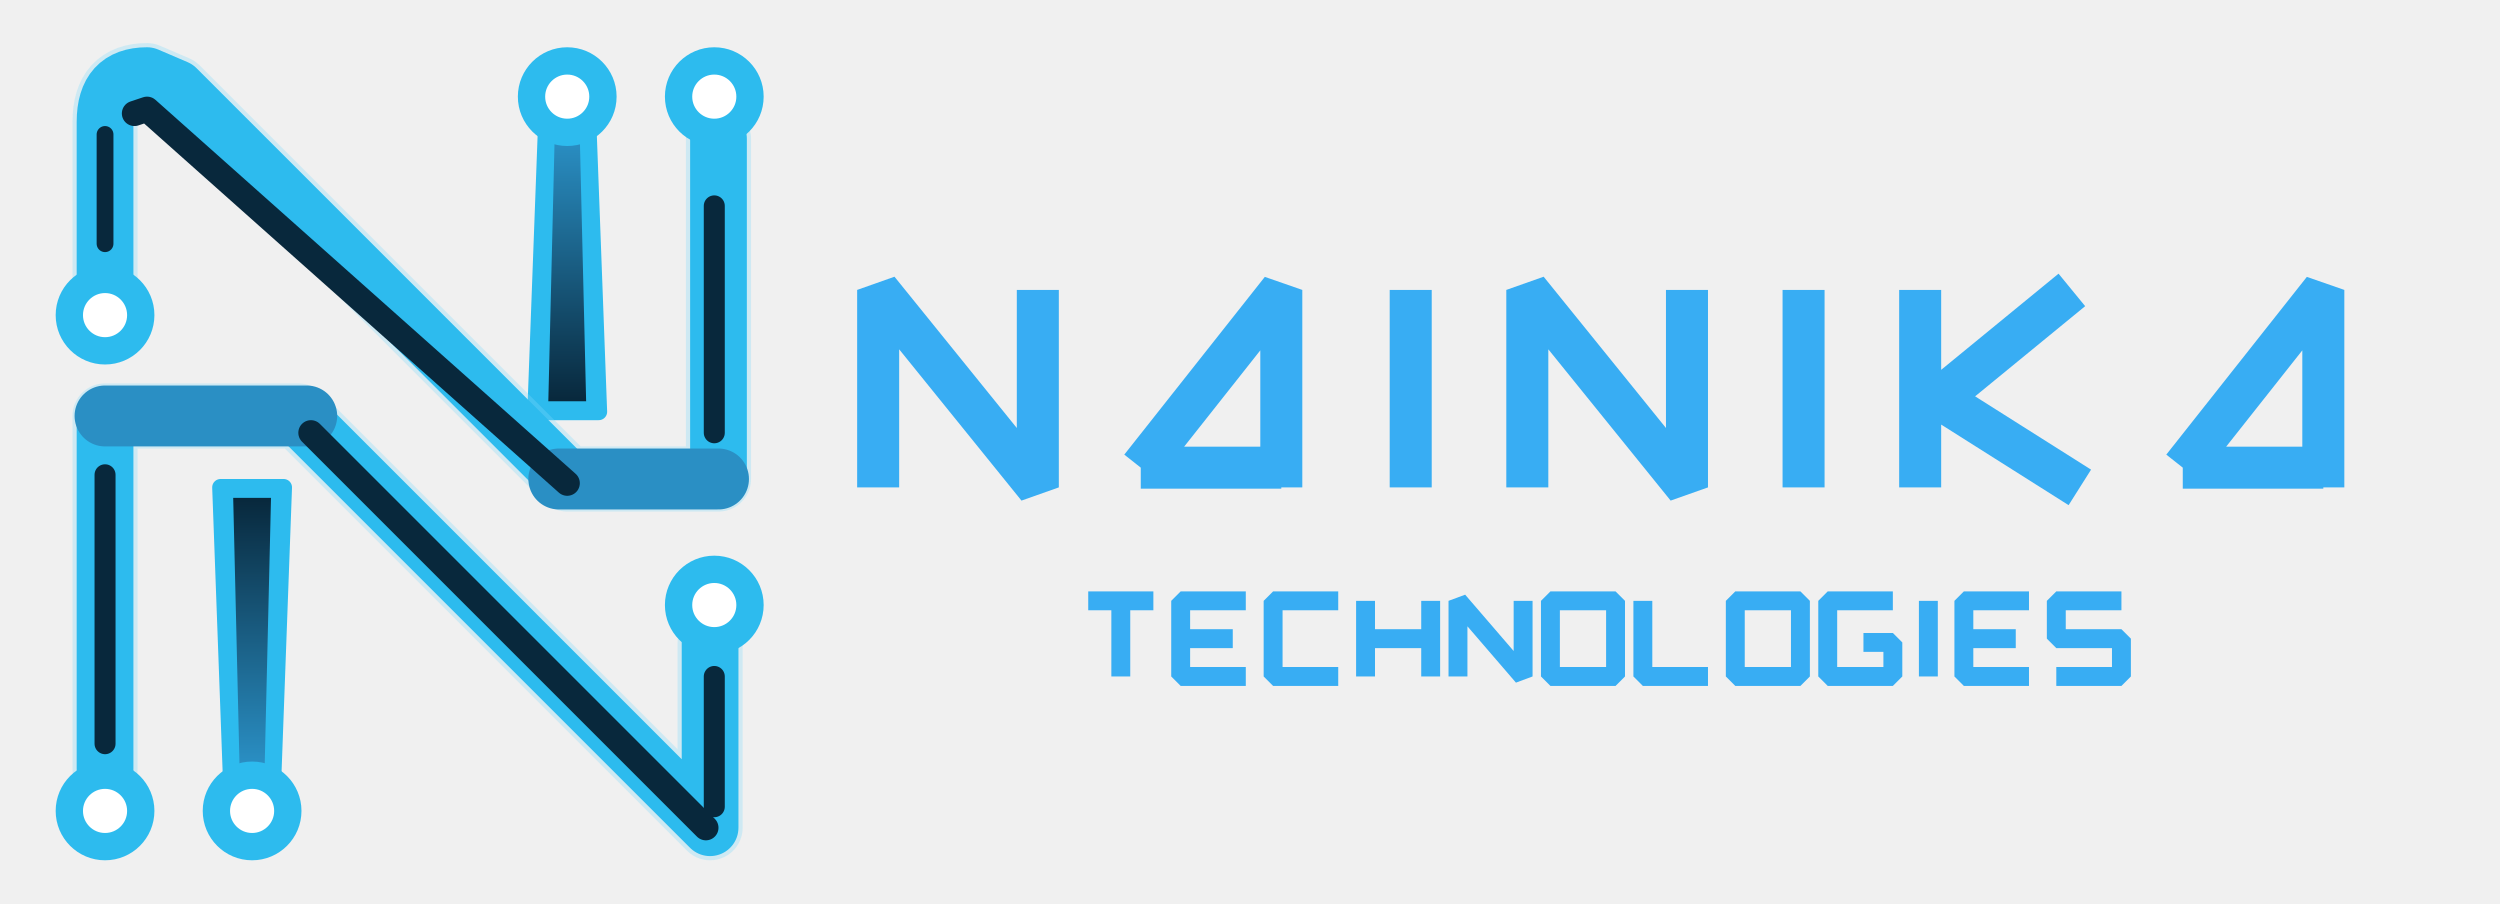
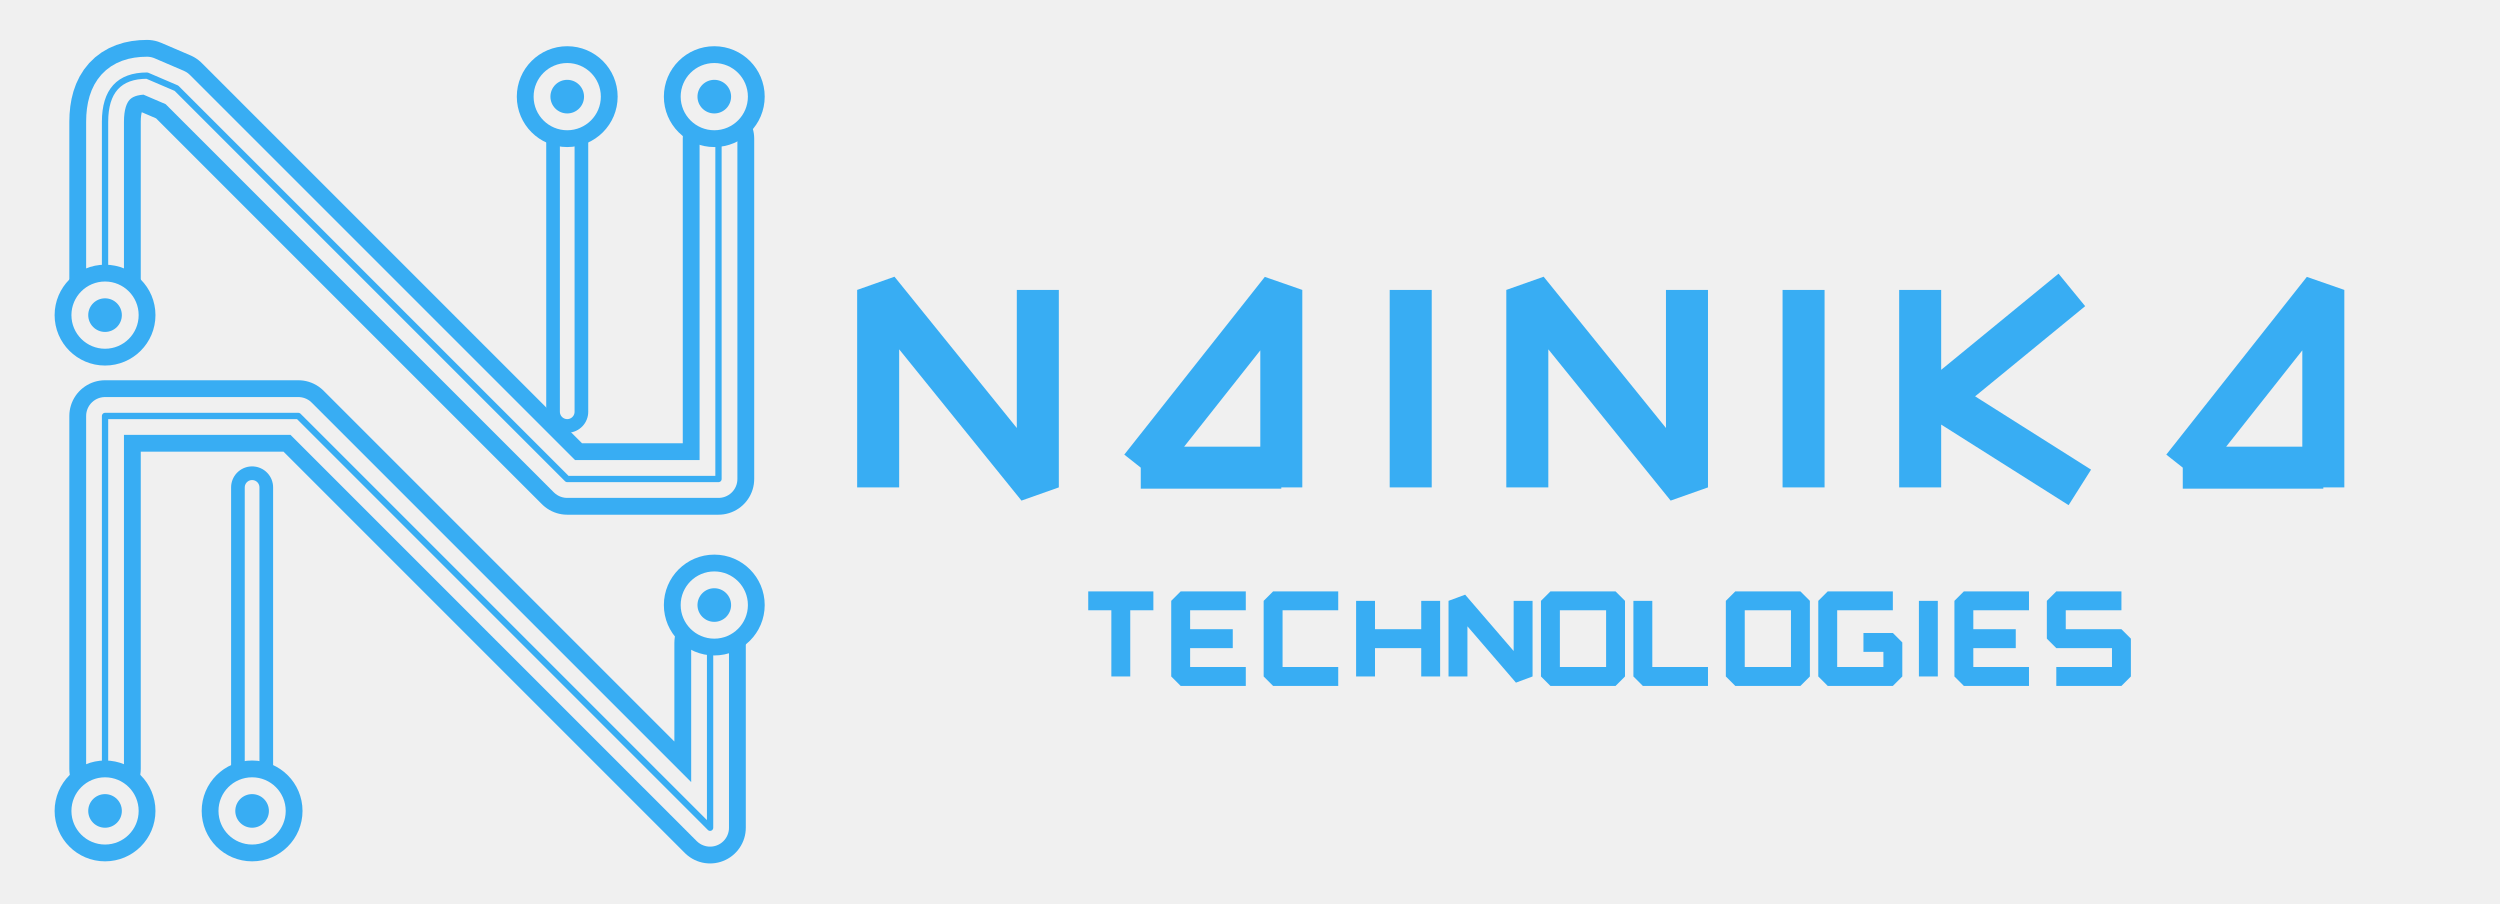
<svg xmlns="http://www.w3.org/2000/svg" viewBox="30 30 1190 430">
  <defs>
-     <linearGradient id="stub1" x1="0" y1="0" x2="0" y2="1">
-       <stop offset="0" stop-color="#2A8FC4" />
-       <stop offset="1" stop-color="#08283C" />
-     </linearGradient>
-     <linearGradient id="stub2" x1="0" y1="1" x2="0" y2="0">
-       <stop offset="0" stop-color="#2A8FC4" />
-       <stop offset="1" stop-color="#08283C" />
-     </linearGradient>
+     <mask id="n-mask" maskUnits="userSpaceOnUse" x="0" y="0" width="450" height="500">
+       <rect x="0" y="0" width="450" height="500" fill="#000" />
+       <path d="M300 76V226" fill="none" stroke="#fff" stroke-width="20" stroke-linecap="round" stroke-linejoin="round" />
+       <path d="M150 416V262" fill="none" stroke="#fff" stroke-width="20" stroke-linecap="round" stroke-linejoin="round" />
+       <path d="M80 178V88Q80 66 100 66L114 72L300 258H372V96" fill="none" stroke="#fff" stroke-width="34" stroke-linecap="round" stroke-linejoin="round" />
+       <path d="M80 396V228H172L368 424V336" fill="none" stroke="#fff" stroke-width="34" stroke-linecap="round" stroke-linejoin="round" />
+       <path d="M300 76V226" fill="none" stroke="#000" stroke-width="7" stroke-linecap="round" stroke-linejoin="round" />
+       <path d="M150 416V262" fill="none" stroke="#000" stroke-width="7" stroke-linecap="round" stroke-linejoin="round" />
+       <path d="M80 178V88Q80 66 100 66L114 72L300 258H372V96" fill="none" stroke="#000" stroke-width="18" stroke-linecap="round" stroke-linejoin="round" />
+       <path d="M80 396V228H172L368 424V336" fill="none" stroke="#000" stroke-width="18" stroke-linecap="round" stroke-linejoin="round" />
+       <path data-c="1" d="M80 178V88Q80 66 100 66L114 72L300 258H372V96" fill="none" stroke="#fff" stroke-width="3" stroke-linecap="round" stroke-linejoin="round" />
+       <path data-c="1" d="M80 396V228H172L368 424V336" fill="none" stroke="#fff" stroke-width="3" stroke-linecap="round" stroke-linejoin="round" />
+       <circle cx="80" cy="180" r="20" fill="#000" />
+       <circle cx="300" cy="76" r="20" fill="#000" />
+       <circle cx="370" cy="76" r="20" fill="#000" />
+       <circle cx="370" cy="318" r="20" fill="#000" />
+       <circle cx="80" cy="416" r="20" fill="#000" />
+       <circle cx="150" cy="416" r="20" fill="#000" />
+     </mask>
  </defs>
-   <path d="M290 92L285 226H315L310 92Z" fill="#2DBBEE" stroke="#2DBBEE" stroke-width="8" stroke-linejoin="round" />
-   <path d="M294 96L291 221H309L306 96Z" fill="url(#stub1)" />
-   <path d="M140 398L135 262H165L160 398Z" fill="#2DBBEE" stroke="#2DBBEE" stroke-width="8" stroke-linejoin="round" />
-   <path d="M144 394L141 267H159L156 394Z" fill="url(#stub2)" />
-   <path d="M80 178V88Q80 66 100 66L114 72L300 258H372V96" fill="none" stroke="#7FDBFA" stroke-width="31" stroke-linecap="round" stroke-linejoin="round" opacity=".3" />
-   <path d="M80 396V228H172L368 424V336" fill="none" stroke="#7FDBFA" stroke-width="31" stroke-linecap="round" stroke-linejoin="round" opacity=".3" />
-   <path d="M80 178V88Q80 66 100 66L114 72L300 258H372V96" fill="none" stroke="#2DBBEE" stroke-width="27" stroke-linecap="round" stroke-linejoin="round" />
-   <path d="M80 396V228H172L368 424V336" fill="none" stroke="#2DBBEE" stroke-width="27" stroke-linecap="round" stroke-linejoin="round" />
-   <path d="M296 258H372" fill="none" stroke="#2A8FC4" stroke-width="29" stroke-linecap="round" stroke-linejoin="round" />
-   <path d="M80 228H176" fill="none" stroke="#2A8FC4" stroke-width="29" stroke-linecap="round" stroke-linejoin="round" />
-   <path d="M94 84L100 82L300 260" fill="none" stroke="#08283C" stroke-width="12" stroke-linecap="round" stroke-linejoin="round" />
-   <path d="M178 236L366 424" fill="none" stroke="#08283C" stroke-width="12" stroke-linecap="round" stroke-linejoin="round" />
-   <path d="M370 128V236" fill="none" stroke="#08283C" stroke-width="10" stroke-linecap="round" stroke-linejoin="round" />
-   <path d="M80 256V384" fill="none" stroke="#08283C" stroke-width="10" stroke-linecap="round" stroke-linejoin="round" />
-   <path d="M80 94V146" fill="none" stroke="#08283C" stroke-width="8" stroke-linecap="round" stroke-linejoin="round" />
-   <path d="M370 352V414" fill="none" stroke="#08283C" stroke-width="10" stroke-linecap="round" stroke-linejoin="round" />
-   <circle cx="80" cy="180" r="17" fill="#fff" stroke="#2DBBEE" stroke-width="13" />
-   <circle cx="300" cy="76" r="17" fill="#fff" stroke="#2DBBEE" stroke-width="13" />
-   <circle cx="370" cy="76" r="17" fill="#fff" stroke="#2DBBEE" stroke-width="13" />
-   <circle cx="370" cy="318" r="17" fill="#fff" stroke="#2DBBEE" stroke-width="13" />
-   <circle cx="80" cy="416" r="17" fill="#fff" stroke="#2DBBEE" stroke-width="13" />
-   <circle cx="150" cy="416" r="17" fill="#fff" stroke="#2DBBEE" stroke-width="13" />
+   <rect x="0" y="0" width="450" height="500" fill="#38ADF3" mask="url(#n-mask)" />
+   <circle cx="80" cy="180" r="20" fill="none" stroke="#38ADF3" stroke-width="8" />
+   <circle cx="80" cy="180" r="8" fill="#38ADF3" />
+   <circle cx="300" cy="76" r="20" fill="none" stroke="#38ADF3" stroke-width="8" />
+   <circle cx="300" cy="76" r="8" fill="#38ADF3" />
+   <circle cx="370" cy="76" r="20" fill="none" stroke="#38ADF3" stroke-width="8" />
+   <circle cx="370" cy="76" r="8" fill="#38ADF3" />
+   <circle cx="370" cy="318" r="20" fill="none" stroke="#38ADF3" stroke-width="8" />
+   <circle cx="370" cy="318" r="8" fill="#38ADF3" />
+   <circle cx="80" cy="416" r="20" fill="none" stroke="#38ADF3" stroke-width="8" />
+   <circle cx="80" cy="416" r="8" fill="#38ADF3" />
+   <circle cx="150" cy="416" r="20" fill="none" stroke="#38ADF3" stroke-width="8" />
+   <circle cx="150" cy="416" r="8" fill="#38ADF3" />
  <path d="M448.0 262.0V168.0L524.0 262.0V168.0" fill="none" stroke="#38ADF3" stroke-width="20" stroke-linecap="butt" stroke-linejoin="bevel" />
  <path d="M573.0 252.6L639.9 168.0V262.0M573.0 252.6H639.9" fill="none" stroke="#38ADF3" stroke-width="20" stroke-linecap="butt" stroke-linejoin="bevel" />
  <path d="M701.5 168.0V262.0" fill="none" stroke="#38ADF3" stroke-width="20" stroke-linecap="butt" stroke-linejoin="bevel" />
  <path d="M757.0 262.0V168.0L833.0 262.0V168.0" fill="none" stroke="#38ADF3" stroke-width="20" stroke-linecap="butt" stroke-linejoin="bevel" />
  <path d="M888.5 168.0V262.0" fill="none" stroke="#38ADF3" stroke-width="20" stroke-linecap="butt" stroke-linejoin="bevel" />
  <path d="M944.0 168.0V262.0M1016.2 168.0L953.1 219.7L1020.0 262.0" fill="none" stroke="#38ADF3" stroke-width="20" stroke-linecap="butt" stroke-linejoin="bevel" />
  <path d="M1069.0 252.6L1135.9 168.0V262.0M1069.0 252.6H1135.9" fill="none" stroke="#38ADF3" stroke-width="20" stroke-linecap="butt" stroke-linejoin="bevel" />
  <path d="M548.0 316.0H579.0M563.5 316.0V352.0" fill="none" stroke="#38ADF3" stroke-width="9" stroke-linecap="butt" stroke-linejoin="bevel" />
  <path d="M623.0 316.0H592.0V352.0H623.0M592.0 334.0H616.8" fill="none" stroke="#38ADF3" stroke-width="9" stroke-linecap="butt" stroke-linejoin="bevel" />
  <path d="M667.0 316.0H636.0V352.0H667.0" fill="none" stroke="#38ADF3" stroke-width="9" stroke-linecap="butt" stroke-linejoin="bevel" />
  <path d="M680.0 316.0V352.0M711.0 316.0V352.0M680.0 334.0H711.0" fill="none" stroke="#38ADF3" stroke-width="9" stroke-linecap="butt" stroke-linejoin="bevel" />
  <path d="M724.0 352.0V316.0L755.0 352.0V316.0" fill="none" stroke="#38ADF3" stroke-width="9" stroke-linecap="butt" stroke-linejoin="bevel" />
  <path d="M768.0 316.0H799.0V352.0H768.0Z" fill="none" stroke="#38ADF3" stroke-width="9" stroke-linecap="butt" stroke-linejoin="bevel" />
  <path d="M812.0 316.0V352.0H843.0" fill="none" stroke="#38ADF3" stroke-width="9" stroke-linecap="butt" stroke-linejoin="bevel" />
  <path d="M856.0 316.0H887.0V352.0H856.0Z" fill="none" stroke="#38ADF3" stroke-width="9" stroke-linecap="butt" stroke-linejoin="bevel" />
  <path d="M931.0 316.0H900.0V352.0H931.0V335.8H917.0" fill="none" stroke="#38ADF3" stroke-width="9" stroke-linecap="butt" stroke-linejoin="bevel" />
  <path d="M947.9 316.0V352.0" fill="none" stroke="#38ADF3" stroke-width="9" stroke-linecap="butt" stroke-linejoin="bevel" />
  <path d="M995.8 316.0H964.8V352.0H995.8M964.8 334.0H989.5" fill="none" stroke="#38ADF3" stroke-width="9" stroke-linecap="butt" stroke-linejoin="bevel" />
  <path d="M1039.8 316.0H1008.8V334.0H1039.8V352.0H1008.8" fill="none" stroke="#38ADF3" stroke-width="9" stroke-linecap="butt" stroke-linejoin="bevel" />
</svg>
